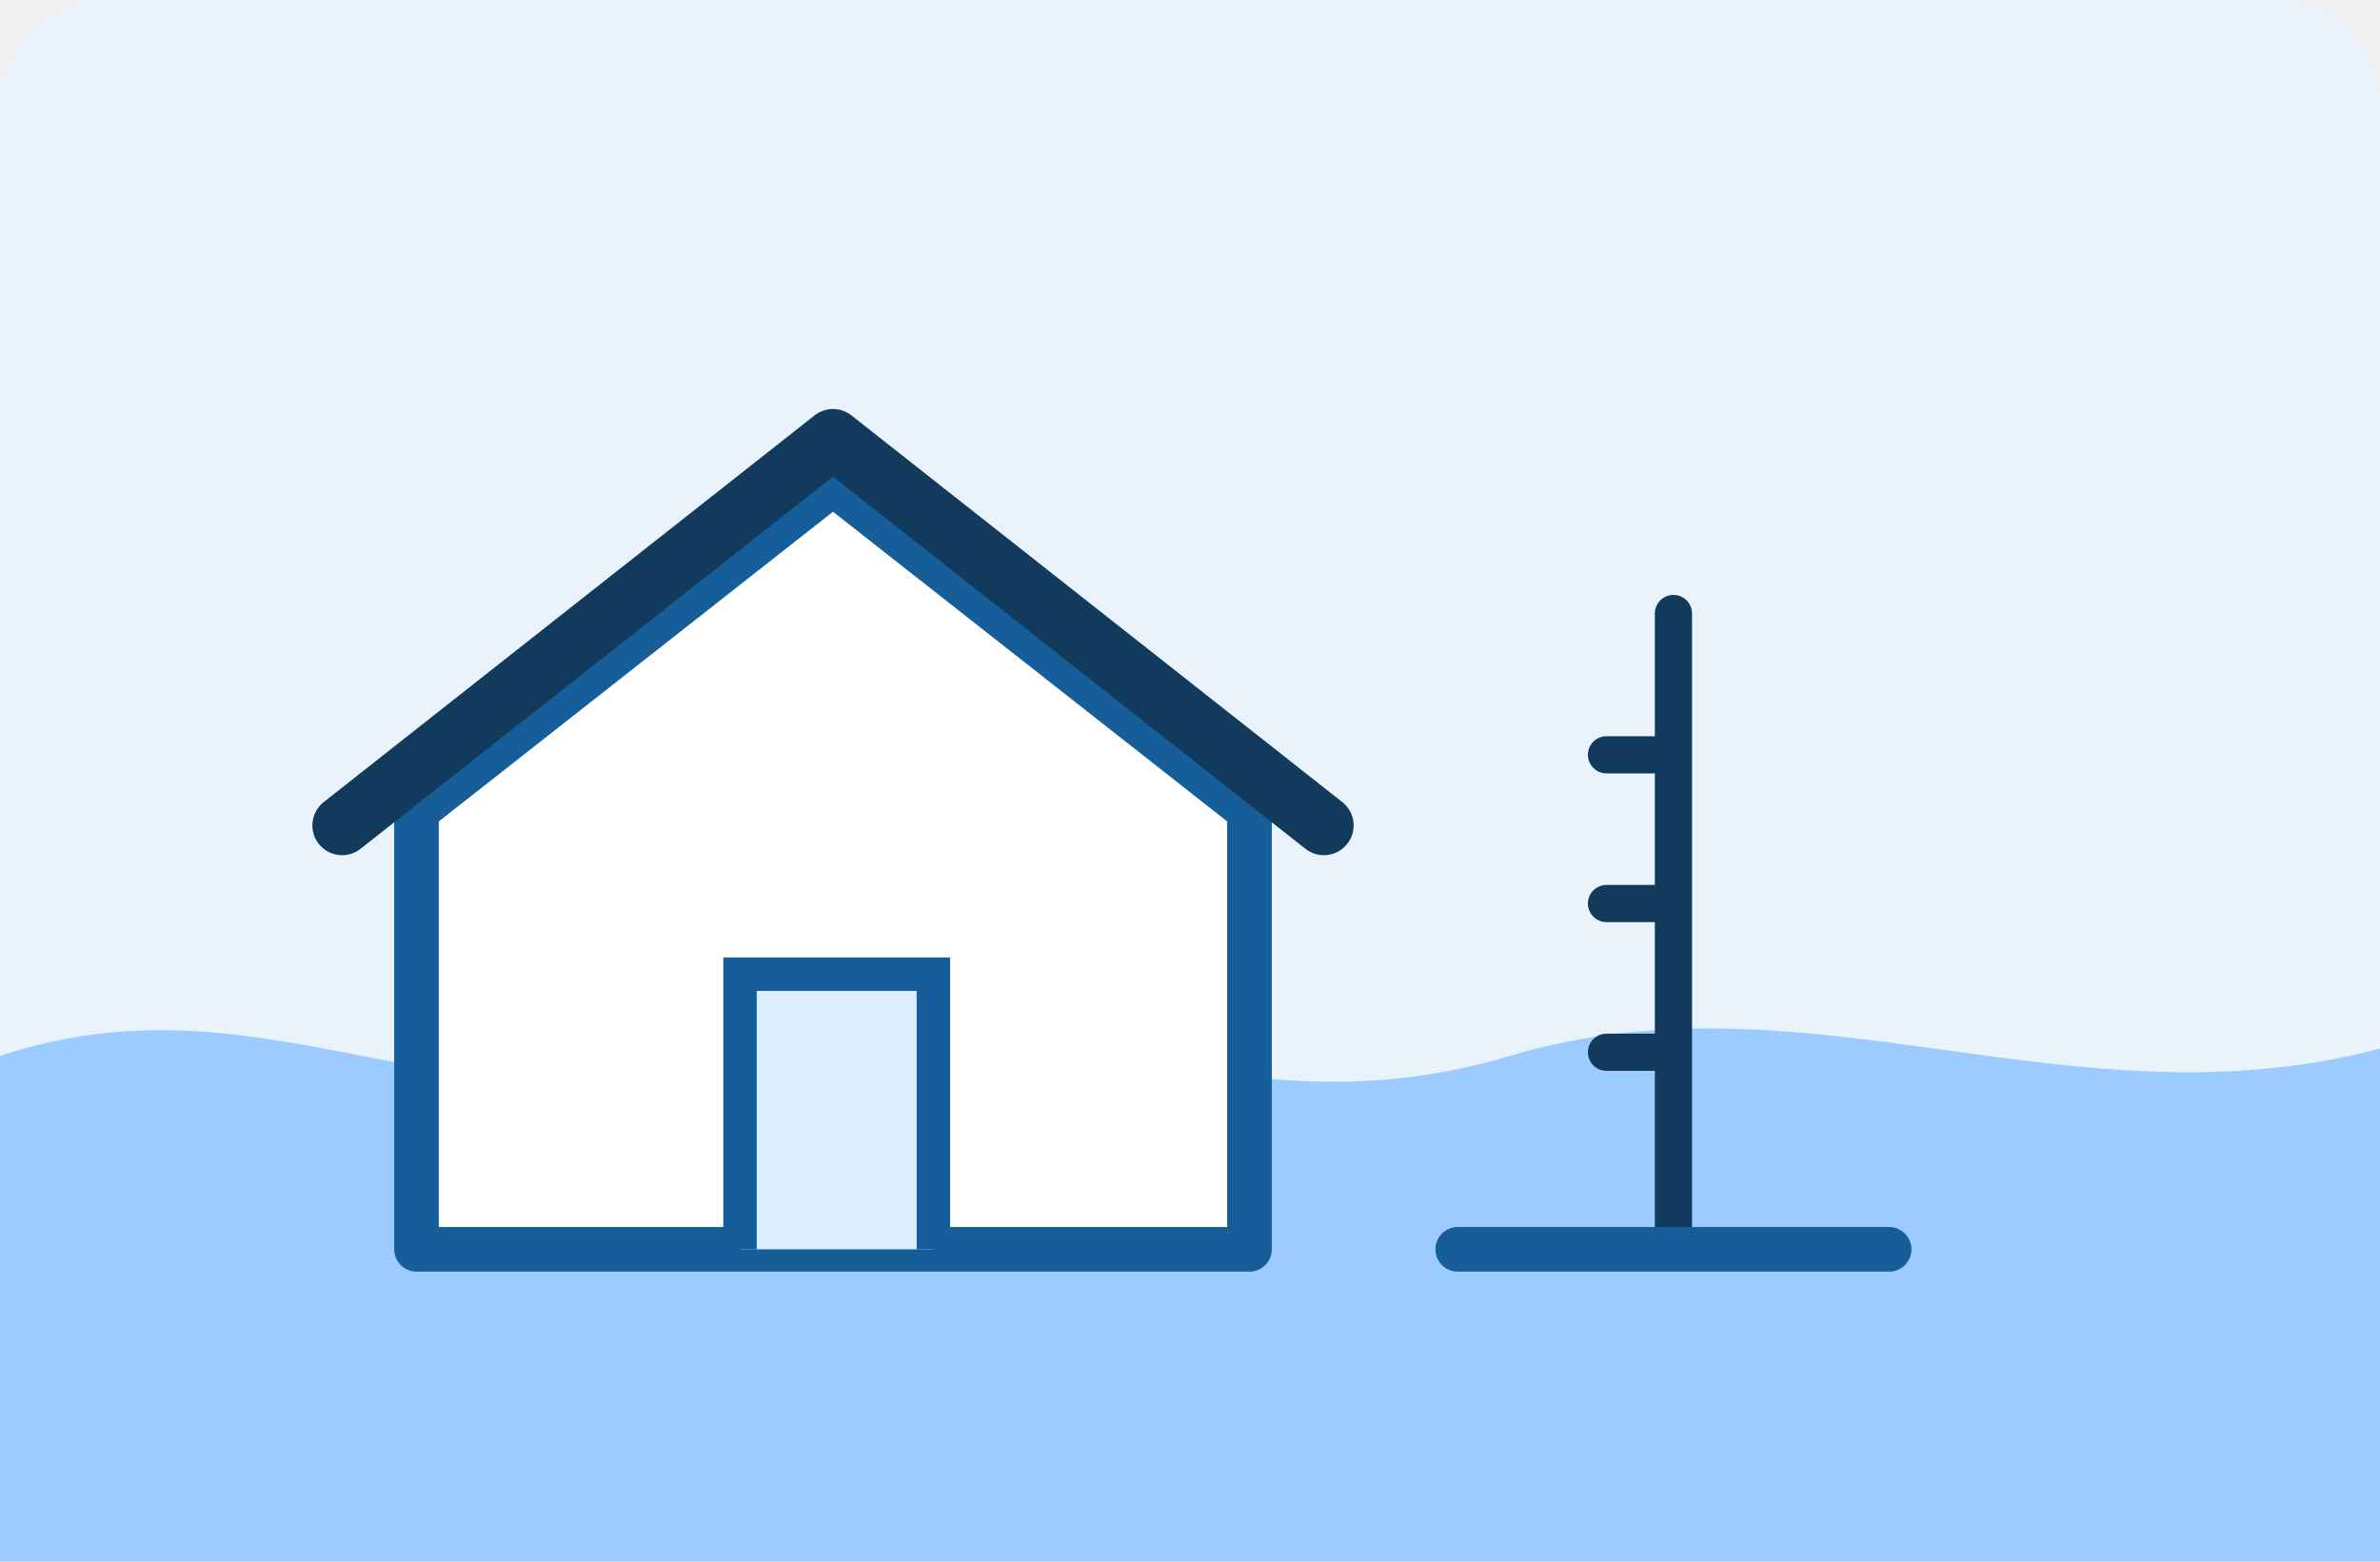
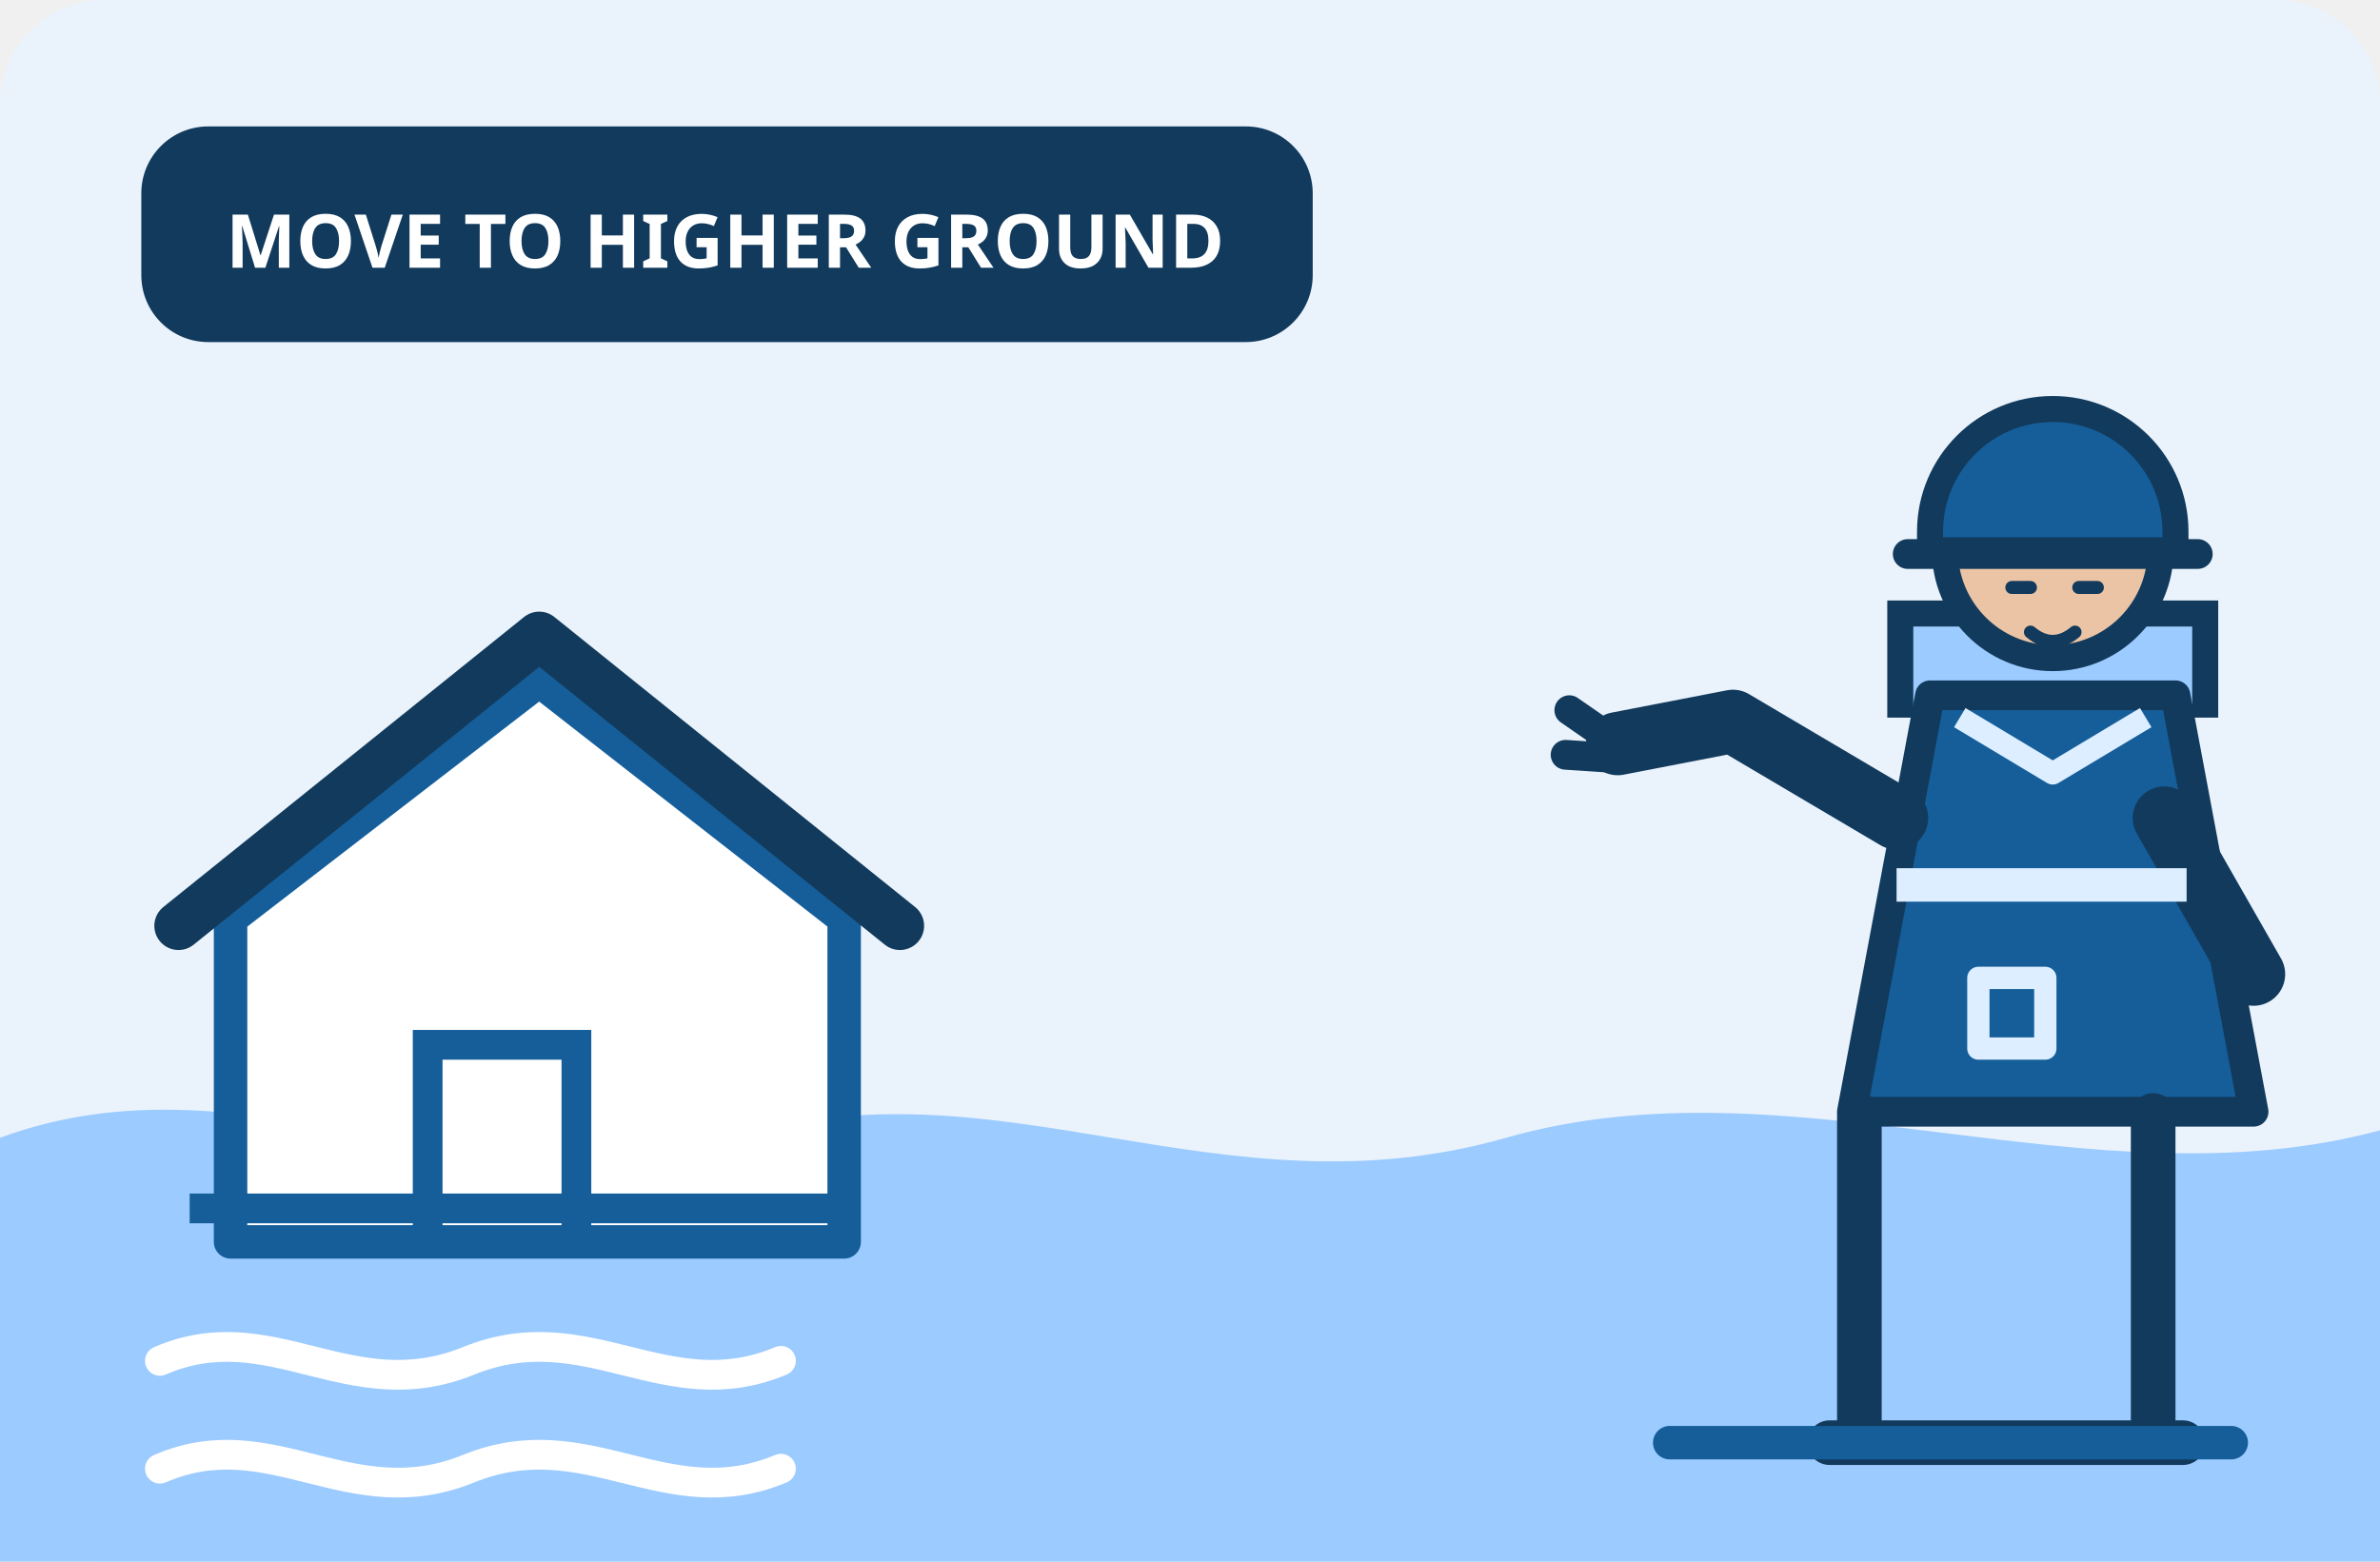
<svg xmlns="http://www.w3.org/2000/svg" viewBox="0 0 640 420" role="img" aria-labelledby="title desc">
  <rect width="640" height="420" rx="28" fill="#eaf3fc" />
-   <path d="M0 284c72-24 122 24 198 0s128 24 208 0 151 20 234-2v138H0z" fill="#9ccbff" />
-   <path d="m112 218 112-88 112 88v118H112z" fill="#fff" stroke="#155e9a" stroke-width="12" stroke-linejoin="round" />
-   <path d="M92 222 224 118l132 104" fill="none" stroke="#123a5c" stroke-width="16" stroke-linecap="round" stroke-linejoin="round" />
-   <path d="M199 336v-74h52v74" fill="#dceeff" stroke="#155e9a" stroke-width="9" />
-   <path d="M450 165v170m-18-132h18m-18 40h18m-18 40h18" fill="none" stroke="#123a5c" stroke-width="10" stroke-linecap="round" />
-   <path d="M392 336h116" stroke="#155e9a" stroke-width="12" stroke-linecap="round" />
+   <rect x="38" y="34" width="315" height="58" rx="18" fill="#123a5c" />
+   <text x="195" y="72" fill="#fff" font-family="sans-serif" font-size="20" font-weight="700" text-anchor="middle">MOVE TO HIGHER GROUND</text>
+   <path d="M0 306c68-25 128 22 198 0s130 22 207 0 157 19 235-2v116H0z" fill="#9ccbff" />
+   <path d="m62 247 83-64 82 64v87H62z" fill="#fff" stroke="#155e9a" stroke-width="9" stroke-linejoin="round" />
+   <path d="m48 249 97-78 97 78" fill="none" stroke="#123a5c" stroke-width="13" stroke-linecap="round" stroke-linejoin="round" />
+   <path d="M115 334v-53h40v53m-104-9h179" fill="none" stroke="#155e9a" stroke-width="8" />
+   <path d="M43 366c30-13 51 13 83 0s53 13 84 0m-167 29c30-13 51 13 83 0s53 13 84 0" fill="none" stroke="#fff" stroke-width="8" stroke-linecap="round" />
+   <path d="M511 193v-28h82v28" fill="#9ccbff" stroke="#123a5c" stroke-width="7" />
+   <circle cx="552" cy="148" r="29" fill="#eac4a4" stroke="#123a5c" stroke-width="7" />
+   <path d="M519 143a33 33 0 0 1 66 0v5h-66z" fill="#155e9a" stroke="#123a5c" stroke-width="7" />
+   <path d="M513 149h78" stroke="#123a5c" stroke-width="8" stroke-linecap="round" />
+   <path d="M541 158h5m13 0h5m-18 12q6 5 12 0" fill="none" stroke="#123a5c" stroke-width="3.5" stroke-linecap="round" />
+   <path d="M519 187h66l21 112H498z" fill="#155e9a" stroke="#123a5c" stroke-width="8" stroke-linejoin="round" />
+   <path d="m527 193 25 15 25-15M512 238h78m-58 25h18v19h-18z" fill="none" stroke="#dceeff" stroke-width="6" stroke-linejoin="round" />
+   <path d="M510 220 466 194l-31 6m147 20 24 42" fill="none" stroke="#123a5c" stroke-width="17" stroke-linecap="round" stroke-linejoin="round" />
+   <path d="m435 200-13-9m14 13-15-1" stroke="#123a5c" stroke-width="8" stroke-linecap="round" />
+   <path d="M510 238h78" stroke="#dceeff" stroke-width="9" />
+   <path d="M500 300v88m79-88v88m-87 0h95" fill="none" stroke="#123a5c" stroke-width="12" stroke-linecap="round" />
+   <path d="M449 388h151" stroke="#155e9a" stroke-width="9" stroke-linecap="round" />
</svg>
